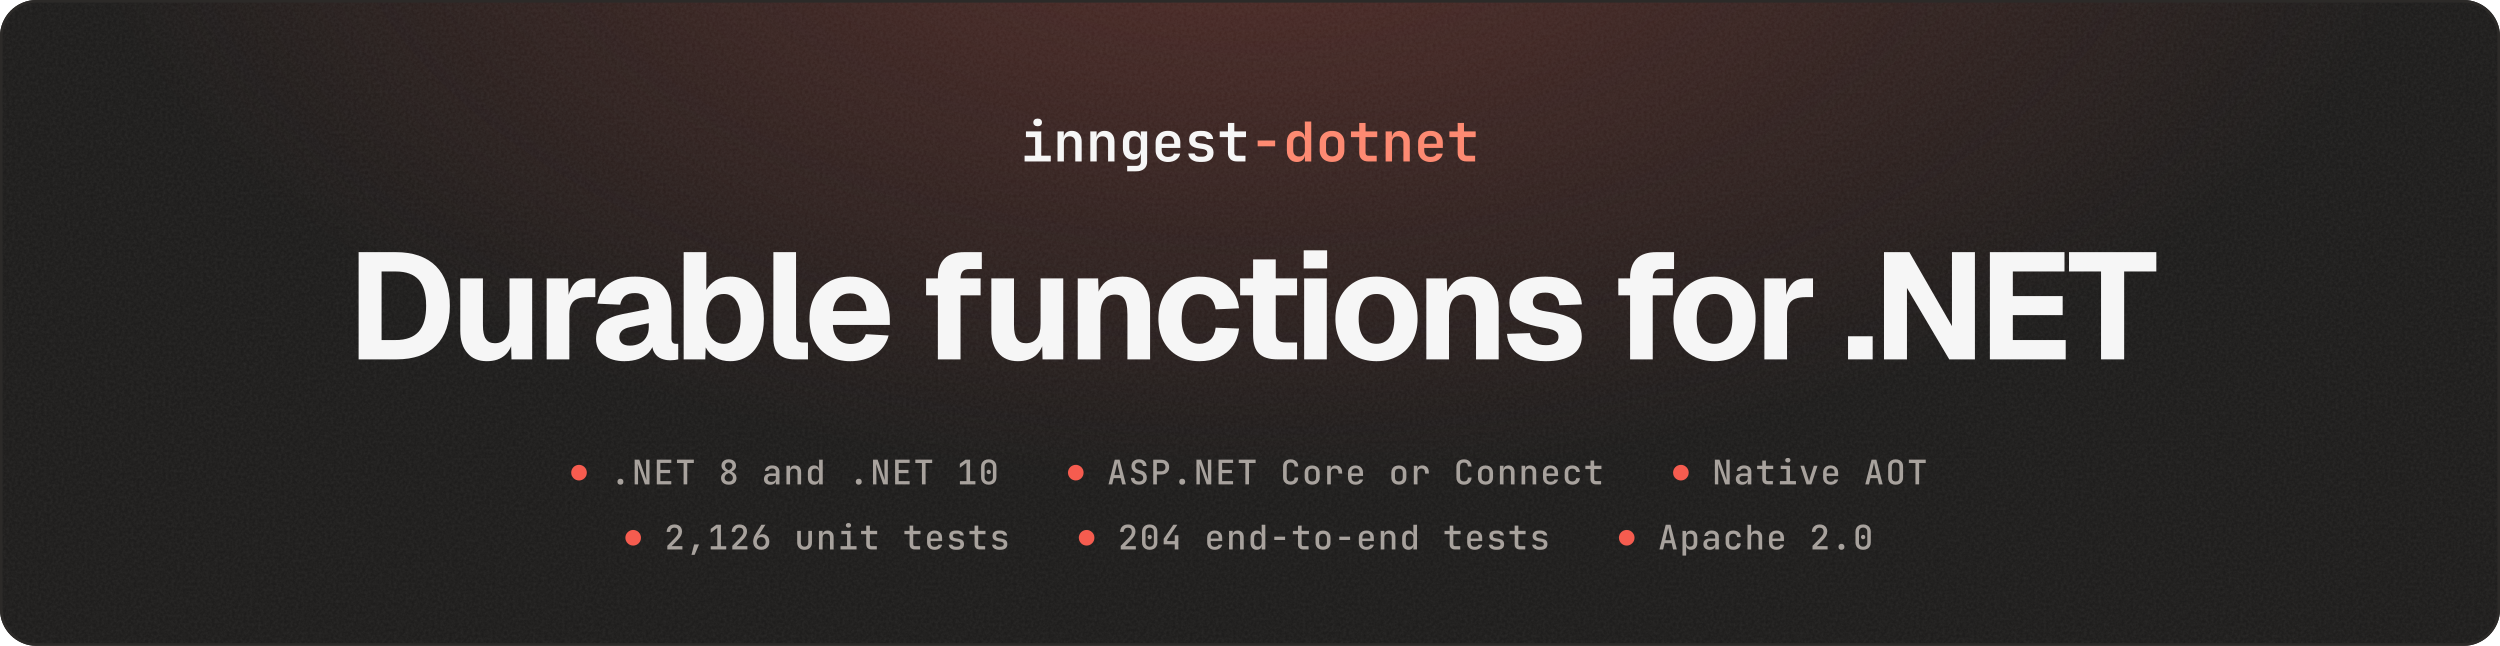
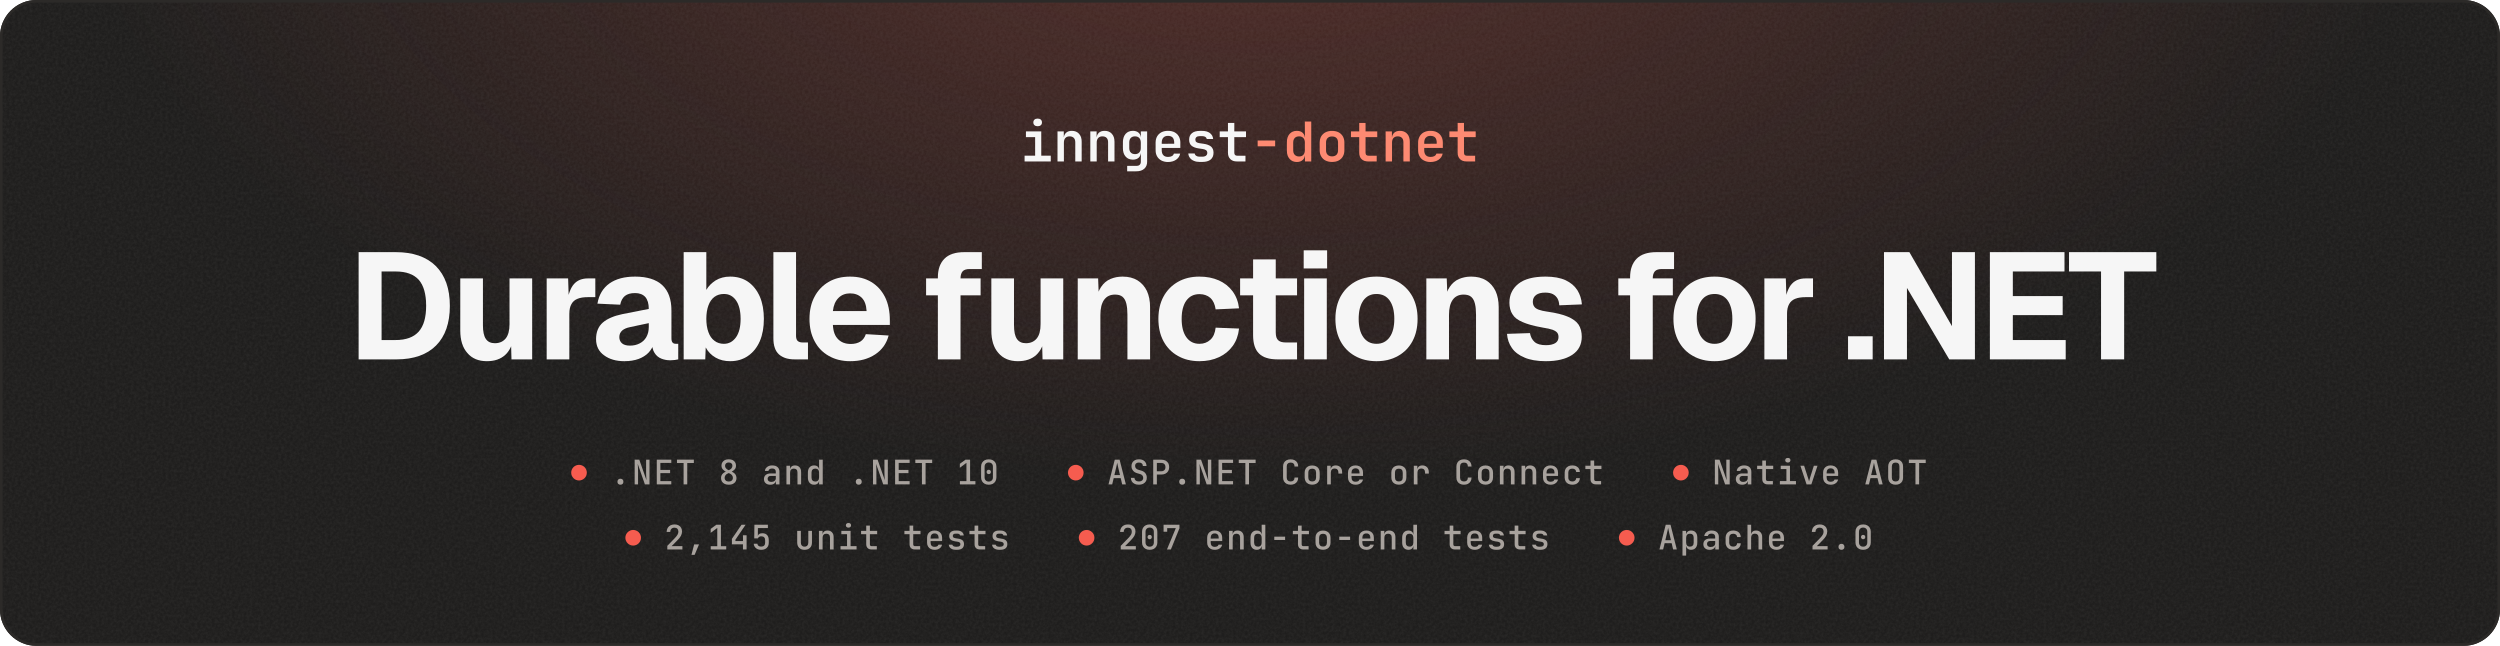
<svg xmlns="http://www.w3.org/2000/svg" width="960" height="248" viewBox="0 0 960 248" role="img">
  <defs>
    <radialGradient id="glow" gradientUnits="userSpaceOnUse" cx="480" cy="-60" r="340" gradientTransform="translate(480 -60) scale(1.85 1) translate(-480 60)">
      <stop offset="0" stop-color="#f65c4f" stop-opacity="0.26" />
      <stop offset="0.72" stop-color="#f65c4f" stop-opacity="0" />
    </radialGradient>
    <filter id="grain" x="0" y="0" width="100%" height="100%">
      <feTurbulence type="fractalNoise" baseFrequency="0.9" numOctaves="3" stitchTiles="stitch" />
      <feColorMatrix values="0 0 0 0 1 0 0 0 0 1 0 0 0 0 1 0 0 0 1 0" />
    </filter>
    <clipPath id="band">
      <rect width="960" height="248" rx="14" />
    </clipPath>
    <path id="wordmark0" d="M78 0L78 106L271 106L271 445L103 445L103 550L383 550L383 106L557 106L557 0ZM317 644Q280 644 259 663Q238 681 238 713Q238 746 259 765Q280 784 317 784Q354 784 375 765Q396 746 396 713Q396 681 375 663Q354 644 317 644Z" />
    <path id="wordmark1" d="M80 0L80 550L195 550L195 445L225 445L195 418Q195 485 235 523Q274 560 342 560Q424 560 473 507Q522 454 522 363L522 0L405 0L405 351Q405 403 378 431Q350 459 302 459Q253 459 225 430Q197 400 197 346L197 0Z" />
    <path id="wordmark2" d="M154 -180L154 -81L320 -81Q362 -81 383 -61Q404 -41 404 -3L404 46L406 148L380 148L405 172Q405 107 366 70Q326 33 259 33Q174 33 125 90Q76 146 76 242L76 351Q76 447 125 504Q174 560 259 560Q326 560 366 523Q405 486 405 421L380 445L405 445L403 550L519 550L519 -5Q519 -86 467 -133Q414 -180 322 -180ZM298 134Q347 134 375 164Q403 194 403 247L403 346Q403 399 375 429Q347 459 298 459Q247 459 220 430Q192 400 192 346L192 247Q192 193 220 164Q247 134 298 134Z" />
    <path id="wordmark3" d="M300 -10Q232 -10 181 17Q130 43 102 92Q74 140 74 204L74 346Q74 410 102 459Q130 507 181 534Q232 560 300 560Q369 560 420 534Q470 507 498 459Q526 410 526 346L526 247L186 247L186 204Q186 145 216 114Q245 83 301 83Q346 83 374 99Q401 115 408 144L523 144Q510 74 449 32Q388 -10 300 -10ZM414 315L414 346Q414 405 386 437Q357 468 300 468Q245 468 216 436Q186 404 186 346L186 323L422 324Z" />
    <path id="wordmark4" d="M280 -9Q219 -9 174 11Q128 30 102 65Q75 99 72 146L189 146Q192 119 217 103Q241 87 280 87L323 87Q371 87 395 106Q419 125 419 157Q419 187 398 205Q376 222 333 228L263 238Q172 252 130 289Q87 325 87 398Q87 475 138 517Q188 559 287 559L325 559Q414 559 467 519Q520 479 526 411L409 411Q406 434 384 449Q362 463 325 463L287 463Q242 463 222 447Q201 430 201 398Q201 369 219 355Q237 340 276 334L348 324Q443 310 488 272Q533 233 533 159Q533 79 481 35Q428 -9 323 -9Z" />
    <path id="wordmark5" d="M360 0Q283 0 240 43Q197 85 197 160L197 445L46 445L46 550L197 550L197 705L313 705L313 550L527 550L527 445L313 445L313 160Q313 105 367 105L517 105L517 0Z" />
    <path id="wordmark6" d="M140 277L140 383L460 383L460 277Z" />
    <path id="wordmark7" d="M257 -10Q174 -10 124 47Q74 103 74 199L74 351Q74 447 124 504Q174 560 257 560Q325 560 365 522Q405 484 405 418L380 445L406 445L403 574L403 730L520 730L520 0L405 0L405 105L380 105L405 132Q405 66 365 28Q325 -10 257 -10ZM298 91Q347 91 375 121Q403 151 403 204L403 346Q403 399 375 429Q347 459 298 459Q247 459 219 430Q190 400 190 346L190 204Q190 150 219 121Q247 91 298 91Z" />
    <path id="wordmark8" d="M300 -9Q231 -9 181 17Q130 43 102 92Q74 140 74 206L74 344Q74 410 102 459Q130 507 181 533Q231 559 300 559Q370 559 420 533Q470 507 498 459Q526 410 526 345L526 206Q526 140 498 92Q470 43 420 17Q370 -9 300 -9ZM300 93Q352 93 381 122Q410 151 410 206L410 344Q410 400 381 429Q352 457 300 457Q249 457 220 429Q190 400 190 344L190 206Q190 151 220 122Q249 93 300 93Z" />
    <path id="display9" d="M74 0L74 710L319 710Q492 710 585 618Q678 525 678 354Q678 184 587 92Q495 0 325 0ZM226 128L319 128Q422 128 472 184Q521 239 521 355Q521 471 472 527Q422 582 319 582L226 582Z" />
    <path id="display10" d="M242 -12Q159 -12 113 42Q66 95 66 191L66 536L216 536L216 226Q216 164 235 136Q254 107 295 107Q341 107 367 139Q392 170 392 233L392 536L542 536L542 0L405 0L401 154L420 150Q408 70 363 29Q318 -12 242 -12Z" />
    <path id="display11" d="M66 0L66 536L208 536L213 380L202 383Q215 464 248 500Q281 536 339 536L388 536L388 412L339 412Q297 412 270 401Q243 390 230 366Q216 342 216 301L216 0Z" />
    <path id="display12" d="M225 -12Q142 -12 90 27Q37 65 37 134Q37 205 82 244Q126 282 213 300L386 334Q386 386 363 413Q339 439 295 439Q252 439 228 420Q204 400 197 362L46 369Q61 457 126 503Q190 548 295 548Q415 548 476 491Q536 434 536 324L536 141Q536 118 544 111Q551 103 566 103L581 103L581 0Q574 -2 559 -4Q543 -6 528 -6Q496 -6 469 5Q441 16 424 43Q407 69 407 118L420 108Q410 72 385 45Q359 18 319 3Q278 -12 225 -12ZM261 91Q298 91 326 106Q354 120 370 148Q386 176 386 214L386 240L264 214Q228 207 210 191Q191 174 191 148Q191 121 209 106Q227 91 261 91Z" />
    <path id="display13" d="M374 -12Q318 -12 277 12Q235 36 212 79L209 0L66 0L66 710L216 710L216 460Q237 497 278 523Q319 548 374 548Q442 548 492 514Q542 479 570 416Q597 353 597 268Q597 183 570 120Q542 57 492 23Q442 -12 374 -12ZM332 103Q382 103 413 147Q443 190 443 268Q443 346 413 390Q383 433 333 433Q296 433 270 414Q243 394 230 357Q216 320 216 268Q216 217 230 180Q243 143 270 123Q296 103 332 103Z" />
    <path id="display14" d="M206 0Q140 0 103 33Q66 66 66 140L66 710L216 710L216 156Q216 132 227 122Q238 112 259 112L295 112L295 0Z" />
    <path id="display15" d="M307 -12Q225 -12 165 23Q104 57 71 120Q37 183 37 268Q37 353 71 416Q104 478 164 513Q224 548 306 548Q386 548 445 513Q504 478 537 413Q569 348 569 258L569 228L192 228Q195 164 227 133Q258 102 310 102Q348 102 374 118Q399 134 410 167L561 158Q540 78 472 33Q404 -12 307 -12ZM192 320L415 320Q412 379 383 408Q353 437 306 437Q259 437 229 407Q198 376 192 320Z" />
    <path id="display16" d="M124 0L124 543Q124 622 167 666Q210 710 300 710L415 710L415 598L333 598Q302 598 288 583Q274 567 274 536L274 0ZM46 424L46 536L407 536L407 424Z" />
    <path id="display17" d="M66 0L66 536L201 536L207 379L188 384Q196 444 221 480Q245 516 282 532Q319 548 363 548Q421 548 462 523Q502 498 524 453Q545 407 545 345L545 0L395 0L395 295Q395 338 388 368Q381 398 363 414Q345 429 313 429Q266 429 241 395Q216 360 216 295L216 0Z" />
    <path id="display18" d="M309 -12Q227 -12 166 23Q105 57 71 120Q37 183 37 268Q37 353 71 416Q105 478 166 513Q227 548 309 548Q380 548 437 523Q493 498 528 451Q563 404 571 338L416 331Q409 381 381 407Q352 432 309 432Q253 432 222 389Q191 346 191 268Q191 190 222 147Q253 103 309 103Q352 103 381 130Q410 156 416 210L571 204Q564 138 530 90Q495 41 439 15Q382 -12 309 -12Z" />
    <path id="display19" d="M288 0Q205 0 166 39Q127 77 127 161L127 662L277 662L277 179Q277 140 294 126Q310 112 343 112L418 112L418 0ZM41 424L41 536L418 536L418 424Z" />
    <path id="display20" d="M66 0L66 536L216 536L216 0ZM63 602L63 722L218 722L218 602Z" />
    <path id="display21" d="M309 -12Q227 -12 166 23Q105 57 71 120Q37 183 37 268Q37 353 71 416Q105 478 166 513Q227 548 309 548Q391 548 452 513Q513 478 547 416Q581 353 581 268Q581 183 547 120Q513 57 452 23Q391 -12 309 -12ZM309 103Q365 103 396 147Q427 190 427 268Q427 346 396 390Q365 433 309 433Q253 433 222 390Q191 346 191 268Q191 190 222 147Q253 103 309 103Z" />
    <path id="display22" d="M295 -12Q208 -12 153 12Q97 35 69 76Q41 116 37 169L189 174Q196 136 220 115Q244 94 295 94Q335 94 357 108Q378 121 378 148Q378 165 370 176Q362 187 339 196Q316 204 271 211Q187 226 140 247Q92 267 73 299Q53 330 53 376Q53 453 113 501Q173 548 292 548Q373 548 425 524Q476 500 503 458Q529 416 533 364L383 358Q382 383 372 402Q361 421 341 432Q321 442 290 442Q250 442 229 426Q208 409 208 382Q208 362 217 350Q225 337 247 329Q268 321 304 316Q389 304 439 283Q489 262 511 230Q532 197 532 150Q532 72 469 30Q405 -12 295 -12Z" />
    <path id="display23" d="M37 0L37 153L200 153L200 0Z" />
    <path id="display24" d="M74 0L74 710L242 710L524 220L524 710L676 710L676 0L506 0L226 473L226 0Z" />
    <path id="display25" d="M74 0L74 710L568 710L568 582L226 582L226 419L556 419L556 293L226 293L226 128L576 128L576 0Z" />
    <path id="display26" d="M223 0L223 582L11 582L11 710L589 710L589 582L376 582L376 0Z" />
    <path id="mono27" d="M300 -10Q260 -10 236 14Q212 37 212 77Q212 118 236 143Q260 167 300 167Q341 167 365 143Q388 118 388 77Q388 37 365 14Q341 -10 300 -10Z" />
    <path id="mono28" d="M81 0L81 730L217 730L430 123Q428 152 425 192Q422 232 421 275Q419 318 419 353L419 730L519 730L519 0L383 0L171 607Q173 581 176 542Q178 503 180 461Q181 419 181 383L181 0Z" />
    <path id="mono29" d="M94 0L94 730L523 730L523 634L200 634L200 427L488 427L488 332L200 332L200 96L523 96L523 0Z" />
    <path id="mono30" d="M246 0L246 631L51 631L51 731L549 731L549 631L354 631L354 0Z" />
    <path id="mono31" d="M300 -10Q230 -10 179 14Q128 38 100 83Q72 127 72 186Q72 252 108 299Q144 346 219 381L324 430Q364 449 386 481Q408 512 408 550Q408 595 379 621Q350 647 300 647Q250 647 221 621Q191 594 191 549Q191 512 213 481Q235 449 273 431L378 383Q457 346 493 299Q528 251 528 186Q528 96 467 43Q405 -10 300 -10ZM300 84Q356 84 389 114Q422 143 422 191Q422 230 400 264Q378 297 339 316L231 367Q157 402 121 447Q85 492 85 555Q85 610 112 652Q138 694 186 718Q234 741 300 741Q366 741 414 718Q462 694 488 652Q514 610 514 555Q514 491 479 447Q443 403 368 366L259 315Q221 297 200 264Q178 231 178 193Q178 144 211 114Q244 84 300 84Z" />
    <path id="mono32" d="M245 -10Q159 -10 110 35Q60 79 60 156Q60 234 113 279Q165 323 257 323L410 323L410 374Q410 419 382 444Q354 469 303 469Q258 469 228 450Q198 430 193 398L87 398Q96 472 156 516Q215 560 306 560Q404 560 461 511Q518 461 518 376L518 0L413 0L413 101L395 101L413 121Q413 61 367 26Q321 -10 245 -10ZM277 73Q335 73 373 103Q410 132 410 178L410 250L259 250Q217 250 193 227Q168 204 168 164Q168 122 197 98Q226 73 277 73Z" />
    <path id="mono33" d="M84 0L84 550L191 550L191 445L217 445L191 420Q191 486 230 523Q269 560 338 560Q420 560 469 508Q518 455 518 366L518 0L410 0L410 354Q410 408 381 437Q352 466 302 466Q251 466 222 436Q192 405 192 347L192 0Z" />
    <path id="mono34" d="M261 -10Q178 -10 128 46Q78 102 78 197L78 352Q78 448 128 504Q178 560 261 560Q329 560 369 523Q409 485 409 420L386 445L411 445L408 573L408 730L516 730L516 0L409 0L409 105L386 105L409 130Q409 65 369 28Q329 -10 261 -10ZM298 84Q349 84 379 116Q408 147 408 203L408 347Q408 403 379 435Q349 466 298 466Q245 466 215 436Q185 405 185 347L185 203Q185 145 215 115Q245 84 298 84Z" />
    <path id="mono35" d="M87 0L87 96L281 96L281 636L86 491L86 608L253 730L389 730L389 96L546 96L546 0Z" />
    <path id="mono36" d="M300 -10Q231 -10 181 17Q130 44 102 93Q74 141 74 206L74 524Q74 590 102 638Q129 686 180 713Q231 740 300 740Q370 740 421 713Q471 686 499 638Q526 590 526 524L526 206Q526 141 498 93Q470 44 420 17Q369 -10 300 -10ZM300 83Q356 83 390 117Q423 151 423 206L423 524Q423 579 390 613Q356 647 300 647Q244 647 211 613Q177 579 177 524L177 206Q177 151 211 117Q244 83 300 83ZM300 303Q272 303 255 321Q237 339 237 368Q237 396 255 414Q272 431 300 431Q328 431 346 414Q363 396 363 368Q363 339 346 321Q328 303 300 303Z" />
    <path id="mono37" d="M43 0L229 730L371 730L557 0L448 0L404 185L197 185L153 0ZM217 274L383 274L333 485Q320 541 312 583Q303 624 300 639Q297 624 289 583Q281 541 267 486Z" />
    <path id="mono38" d="M303 -10Q229 -10 176 15Q123 39 94 85Q65 130 65 193L172 193Q172 143 207 115Q242 86 304 86Q362 86 395 114Q428 142 428 191Q428 232 406 262Q383 292 341 303L249 330Q169 353 126 409Q82 464 82 541Q82 601 109 646Q136 691 186 716Q236 741 304 741Q404 741 465 687Q525 633 526 542L418 542Q418 590 388 618Q357 645 302 645Q249 645 219 620Q189 594 189 548Q189 507 212 477Q234 447 276 435L369 407Q449 385 492 329Q535 273 535 195Q535 134 506 88Q477 41 425 16Q373 -10 303 -10Z" />
    <path id="mono39" d="M84 0L84 730L323 730Q394 730 447 703Q499 676 528 627Q556 577 556 510Q556 444 527 394Q498 344 446 317Q394 290 323 290L192 290L192 0ZM192 387L323 387Q379 387 413 421Q446 454 446 510Q446 567 413 600Q379 633 323 633L192 633Z" />
    <path id="mono40" d="M304 -10Q236 -10 186 16Q135 41 108 90Q80 138 80 203L80 527Q80 593 108 641Q135 689 186 715Q236 740 304 740Q372 740 422 714Q472 688 500 641Q527 593 527 527L419 527Q419 584 389 614Q359 644 304 644Q249 644 219 614Q188 584 188 528L188 203Q188 147 219 117Q249 86 304 86Q359 86 389 117Q419 147 419 203L527 203Q527 138 500 90Q472 42 422 16Q372 -10 304 -10Z" />
    <path id="mono41" d="M300 -9Q232 -9 182 17Q132 43 105 91Q78 139 78 204L78 346Q78 412 105 460Q132 507 182 533Q232 559 300 559Q368 559 418 533Q468 507 495 460Q522 412 522 346L522 204Q522 139 495 91Q468 43 418 17Q368 -9 300 -9ZM300 86Q355 86 385 117Q415 147 415 204L415 346Q415 404 385 434Q355 464 300 464Q246 464 216 434Q185 404 185 346L185 204Q185 147 216 117Q246 86 300 86Z" />
    <path id="mono42" d="M102 0L102 550L206 550L206 445L232 445L199 380Q199 469 238 515Q277 560 354 560Q442 560 494 506Q545 451 545 356L545 319L434 319L434 347Q434 406 405 438Q375 469 322 469Q269 469 240 437Q210 405 210 347L210 0Z" />
    <path id="mono43" d="M300 -10Q233 -10 183 17Q132 43 105 91Q78 139 78 203L78 347Q78 412 105 460Q132 507 183 534Q233 560 300 560Q368 560 418 534Q468 507 495 460Q522 412 522 347L522 249L182 249L182 203Q182 142 213 110Q243 78 301 78Q348 78 377 95Q406 111 413 143L520 143Q508 73 448 32Q388 -10 300 -10ZM418 314L418 348Q418 408 388 441Q358 474 300 474Q243 474 213 441Q182 408 182 347L182 322L426 323Z" />
    <path id="mono44" d="M304 -10Q236 -10 185 16Q133 41 106 90Q78 138 78 203L78 347Q78 413 106 461Q133 509 185 535Q236 560 304 560Q403 560 463 508Q523 456 526 366L418 366Q415 413 385 439Q355 465 304 465Q249 465 217 435Q185 404 185 348L185 203Q185 147 217 116Q249 85 304 85Q355 85 385 111Q415 137 418 184L526 184Q523 94 463 42Q403 -10 304 -10Z" />
    <path id="mono45" d="M360 0Q285 0 243 41Q201 82 201 155L201 452L49 452L49 550L201 550L201 705L309 705L309 550L524 550L524 452L309 452L309 155Q309 98 364 98L514 98L514 0Z" />
    <path id="mono46" d="M81 0L81 98L274 98L274 452L106 452L106 550L379 550L379 98L556 98L556 0ZM316 645Q281 645 260 664Q239 682 239 713Q239 745 260 764Q281 782 316 782Q351 782 372 764Q393 745 393 713Q393 682 372 664Q351 645 316 645Z" />
    <path id="mono47" d="M229 0L47 550L157 550L270 198Q281 167 290 136Q298 104 302 86Q307 104 316 136Q324 167 333 198L444 550L553 550L371 0Z" />
    <path id="mono48" d="M300 -10Q232 -10 183 16Q133 41 107 90Q80 138 80 203L80 527Q80 593 107 641Q133 689 183 715Q232 740 300 740Q368 740 418 715Q467 689 494 641Q520 593 520 528L520 203Q520 138 494 90Q467 41 418 16Q368 -10 300 -10ZM300 86Q355 86 384 117Q412 147 412 203L412 527Q412 584 384 614Q355 644 300 644Q246 644 217 614Q188 584 188 527L188 203Q188 147 217 117Q246 86 300 86Z" />
    <path id="mono49" d="M85 0L85 107L311 340Q363 394 388 438Q412 481 412 524Q412 580 382 612Q351 644 298 644Q240 644 207 611Q173 577 173 519L65 519Q67 587 96 637Q125 686 177 713Q229 740 299 740Q366 740 416 714Q466 688 493 641Q520 594 520 530Q520 465 487 403Q453 341 377 265L212 98L531 98L531 0Z" />
    <path id="mono50" d="M158 -160L238 151L382 151L252 -160Z" />
-     <path id="mono51" d="M301 -10Q229 -10 175 20Q121 50 91 105Q61 159 61 230Q61 284 78 339Q94 393 125 443L303 730L423 730L211 394L216 391Q236 420 270 436Q303 451 344 451Q403 451 447 423Q491 395 515 345Q539 294 539 225Q539 155 509 102Q479 49 426 20Q373 -10 301 -10ZM300 83Q360 83 396 122Q432 161 432 225Q432 289 396 328Q360 367 300 367Q240 367 204 328Q168 289 168 225Q168 161 204 122Q240 83 300 83Z" />
-     <path id="mono52" d="M299 -10Q200 -10 141 48Q82 105 82 204L82 550L190 550L190 204Q190 147 219 116Q248 84 299 84Q351 84 381 116Q410 147 410 204L410 550L518 550L518 204Q518 105 459 48Q399 -10 299 -10Z" />
-     <path id="mono53" d="M281 -9Q222 -9 178 10Q133 29 108 63Q82 96 78 142L186 142Q190 115 215 99Q240 82 281 82L324 82Q373 82 398 102Q423 122 423 155Q423 187 401 206Q378 224 334 230L263 241Q175 255 134 292Q92 328 92 400Q92 476 142 518Q191 559 288 559L326 559Q412 559 464 520Q515 480 522 414L414 414Q410 438 388 453Q365 468 326 468L288 468Q241 468 220 451Q198 433 198 399Q198 369 217 354Q236 339 276 333L349 321Q442 308 486 270Q529 231 529 158Q529 79 478 35Q426 -9 324 -9Z" />
-     <path id="mono54" d="M400 0L400 152L73 152L73 314L357 730L477 730L177 288L177 249L400 249L400 420L507 420L507 0Z" />
-     <path id="mono55" d="M140 281L140 379L460 379L460 281Z" />
-     <path id="mono56" d="M84 -180L84 550L191 550L191 445L214 445L191 420Q191 485 232 523Q272 560 340 560Q423 560 473 505Q522 449 522 353L522 198Q522 134 500 88Q477 41 437 16Q396 -10 340 -10Q273 -10 232 28Q191 65 191 130L214 105L189 105L192 -23L192 -180ZM303 84Q356 84 386 115Q415 145 415 203L415 347Q415 405 386 436Q356 466 303 466Q252 466 222 435Q192 403 192 347L192 203Q192 147 222 116Q252 84 303 84Z" />
-     <path id="mono57" d="M84 0L84 730L192 730L192 550L191 445L217 445L191 420Q191 486 230 523Q269 560 338 560Q420 560 469 508Q518 455 518 366L518 0L410 0L410 354Q410 408 381 438Q352 468 302 468Q251 468 222 437Q192 405 192 347L192 0Z" />
+     <path id="mono51" d="M400 0L400 152L73 152L73 314L357 730L477 730L177 288L177 249L400 249L400 420L507 420L507 0Z" />
+     <path id="mono52" d="M298 -10Q203 -10 144 39Q85 87 78 169L185 169Q190 129 219 107Q248 85 299 85Q356 85 386 116Q415 146 415 201L415 272Q415 328 386 359Q357 389 300 389Q264 389 238 373Q212 356 200 327L93 327L98 730L496 730L496 632L201 632L199 405L227 405L198 379Q198 426 235 453Q272 480 334 480Q423 480 473 426Q522 371 522 272L522 201Q522 104 463 47Q404 -10 298 -10Z" />
+     <path id="mono53" d="M299 -10Q200 -10 141 48Q82 105 82 204L82 550L190 550L190 204Q190 147 219 116Q248 84 299 84Q351 84 381 116Q410 147 410 204L410 550L518 550L518 204Q518 105 459 48Q399 -10 299 -10Z" />
+     <path id="mono54" d="M281 -9Q222 -9 178 10Q133 29 108 63Q82 96 78 142L186 142Q190 115 215 99Q240 82 281 82L324 82Q373 82 398 102Q423 122 423 155Q423 187 401 206Q378 224 334 230L263 241Q175 255 134 292Q92 328 92 400Q92 476 142 518Q191 559 288 559L326 559Q412 559 464 520Q515 480 522 414L414 414Q410 438 388 453Q365 468 326 468L288 468Q241 468 220 451Q198 433 198 399Q198 369 217 354Q236 339 276 333L349 321Q442 308 486 270Q529 231 529 158Q529 79 478 35Q426 -9 324 -9Z" />
+     <path id="mono55" d="M170 0L432 631L177 631L177 524L70 524L70 730L539 730L539 626L286 0Z" />
+     <path id="mono56" d="M140 281L140 379L460 379L460 281Z" />
+     <path id="mono57" d="M84 -180L84 550L191 550L191 445L214 445L191 420Q191 485 232 523Q272 560 340 560Q423 560 473 505Q522 449 522 353L522 198Q522 134 500 88Q477 41 437 16Q396 -10 340 -10Q273 -10 232 28Q191 65 191 130L214 105L189 105L192 -23L192 -180ZM303 84Q356 84 386 115Q415 145 415 203L415 347Q415 405 386 436Q356 466 303 466Q252 466 222 435Q192 403 192 347L192 203Q192 147 222 116Q252 84 303 84Z" />
+     <path id="mono58" d="M84 0L84 730L192 730L192 550L191 445L217 445L191 420Q191 486 230 523Q269 560 338 560Q420 560 469 508Q518 455 518 366L518 0L410 0L410 354Q410 408 381 438Q352 468 302 468Q251 468 222 437Q192 405 192 347L192 0Z" />
  </defs>
  <g clip-path="url(#band)">
    <rect width="960" height="248" fill="#1b1a19" />
    <rect width="960" height="248" fill="url(#glow)" />
    <rect width="960" height="248" filter="url(#grain)" opacity="0.07" />
  </g>
  <rect x="0.5" y="0.5" width="959" height="247" rx="13.5" fill="none" stroke="#2c2a28" />
  <g fill="#f6f6f6" transform="translate(391.8 62) scale(0.021 -0.021)">
    <use href="#wordmark0" x="0" />
    <use href="#wordmark1" x="600" />
    <use href="#wordmark1" x="1200" />
    <use href="#wordmark2" x="1800" />
    <use href="#wordmark3" x="2400" />
    <use href="#wordmark4" x="3000" />
    <use href="#wordmark5" x="3600" />
  </g>
  <g fill="#fd8a72" transform="translate(480 62) scale(0.021 -0.021)">
    <use href="#wordmark6" x="0" />
    <use href="#wordmark7" x="600" />
    <use href="#wordmark8" x="1200" />
    <use href="#wordmark5" x="1800" />
    <use href="#wordmark1" x="2400" />
    <use href="#wordmark3" x="3000" />
    <use href="#wordmark5" x="3600" />
  </g>
  <g fill="#f6f6f6" transform="translate(133.42 138) scale(0.058 -0.058)">
    <use href="#display9" x="0" />
    <use href="#display10" x="681" />
    <use href="#display11" x="1253" />
    <use href="#display12" x="1609" />
    <use href="#display13" x="2160" />
    <use href="#display14" x="2754" />
    <use href="#display15" x="3022" />
    <use href="#display16" x="3785" />
    <use href="#display10" x="4197" />
    <use href="#display17" x="4769" />
    <use href="#display18" x="5332" />
    <use href="#display19" x="5869" />
    <use href="#display20" x="6268" />
    <use href="#display21" x="6504" />
    <use href="#display17" x="7077" />
    <use href="#display22" x="7640" />
    <use href="#display16" x="8368" />
    <use href="#display21" x="8742" />
    <use href="#display11" x="9315" />
    <use href="#display23" x="9898" />
    <use href="#display24" x="10099" />
    <use href="#display25" x="10800" />
    <use href="#display26" x="11387" />
  </g>
  <circle cx="222.34" cy="181.5" r="3" fill="#f65c4f" />
  <g fill="#a8a29d" transform="translate(234.34 186) scale(0.013 -0.013)">
    <use href="#mono27" x="0" />
    <use href="#mono28" x="640" />
    <use href="#mono29" x="1280" />
    <use href="#mono30" x="1920" />
    <use href="#mono31" x="3200" />
    <use href="#mono32" x="4480" />
    <use href="#mono33" x="5120" />
    <use href="#mono34" x="5760" />
    <use href="#mono27" x="7040" />
    <use href="#mono28" x="7680" />
    <use href="#mono29" x="8320" />
    <use href="#mono30" x="8960" />
    <use href="#mono35" x="10240" />
    <use href="#mono36" x="10880" />
  </g>
  <circle cx="413.1" cy="181.5" r="3" fill="#f65c4f" />
  <g fill="#a8a29d" transform="translate(425.1 186) scale(0.013 -0.013)">
    <use href="#mono37" x="0" />
    <use href="#mono38" x="640" />
    <use href="#mono39" x="1280" />
    <use href="#mono27" x="1920" />
    <use href="#mono28" x="2560" />
    <use href="#mono29" x="3200" />
    <use href="#mono30" x="3840" />
    <use href="#mono40" x="5120" />
    <use href="#mono41" x="5760" />
    <use href="#mono42" x="6400" />
    <use href="#mono43" x="7040" />
    <use href="#mono41" x="8320" />
    <use href="#mono42" x="8960" />
    <use href="#mono40" x="10240" />
    <use href="#mono41" x="10880" />
    <use href="#mono33" x="11520" />
    <use href="#mono33" x="12160" />
    <use href="#mono43" x="12800" />
    <use href="#mono44" x="13440" />
    <use href="#mono45" x="14080" />
  </g>
  <circle cx="645.46" cy="181.5" r="3" fill="#f65c4f" />
  <g fill="#a8a29d" transform="translate(657.46 186) scale(0.013 -0.013)">
    <use href="#mono28" x="0" />
    <use href="#mono32" x="640" />
    <use href="#mono45" x="1280" />
    <use href="#mono46" x="1920" />
    <use href="#mono47" x="2560" />
    <use href="#mono43" x="3200" />
    <use href="#mono37" x="4480" />
    <use href="#mono48" x="5120" />
    <use href="#mono30" x="5760" />
  </g>
  <circle cx="243.14" cy="206.5" r="3" fill="#f65c4f" />
  <g fill="#a8a29d" transform="translate(255.14 211) scale(0.013 -0.013)">
    <use href="#mono49" x="0" />
    <use href="#mono50" x="640" />
    <use href="#mono35" x="1280" />
-     <use href="#mono49" x="1920" />
-     <use href="#mono51" x="2560" />
-     <use href="#mono52" x="3840" />
+     <use href="#mono51" x="1920" />
+     <use href="#mono52" x="2560" />
+     <use href="#mono53" x="3840" />
    <use href="#mono33" x="4480" />
    <use href="#mono46" x="5120" />
    <use href="#mono45" x="5760" />
    <use href="#mono45" x="7040" />
    <use href="#mono43" x="7680" />
-     <use href="#mono53" x="8320" />
+     <use href="#mono54" x="8320" />
    <use href="#mono45" x="8960" />
-     <use href="#mono53" x="9600" />
+     <use href="#mono54" x="9600" />
  </g>
  <circle cx="417.26" cy="206.5" r="3" fill="#f65c4f" />
  <g fill="#a8a29d" transform="translate(429.26 211) scale(0.013 -0.013)">
    <use href="#mono49" x="0" />
    <use href="#mono36" x="640" />
-     <use href="#mono54" x="1280" />
+     <use href="#mono55" x="1280" />
    <use href="#mono43" x="2560" />
    <use href="#mono33" x="3200" />
    <use href="#mono34" x="3840" />
-     <use href="#mono55" x="4480" />
+     <use href="#mono56" x="4480" />
    <use href="#mono45" x="5120" />
    <use href="#mono41" x="5760" />
-     <use href="#mono55" x="6400" />
+     <use href="#mono56" x="6400" />
    <use href="#mono43" x="7040" />
    <use href="#mono33" x="7680" />
    <use href="#mono34" x="8320" />
    <use href="#mono45" x="9600" />
    <use href="#mono43" x="10240" />
-     <use href="#mono53" x="10880" />
+     <use href="#mono54" x="10880" />
    <use href="#mono45" x="11520" />
-     <use href="#mono53" x="12160" />
+     <use href="#mono54" x="12160" />
  </g>
  <circle cx="624.66" cy="206.5" r="3" fill="#f65c4f" />
  <g fill="#a8a29d" transform="translate(636.66 211) scale(0.013 -0.013)">
    <use href="#mono37" x="0" />
-     <use href="#mono56" x="640" />
+     <use href="#mono57" x="640" />
    <use href="#mono32" x="1280" />
    <use href="#mono44" x="1920" />
-     <use href="#mono57" x="2560" />
+     <use href="#mono58" x="2560" />
    <use href="#mono43" x="3200" />
    <use href="#mono49" x="4480" />
    <use href="#mono27" x="5120" />
    <use href="#mono36" x="5760" />
  </g>
</svg>
